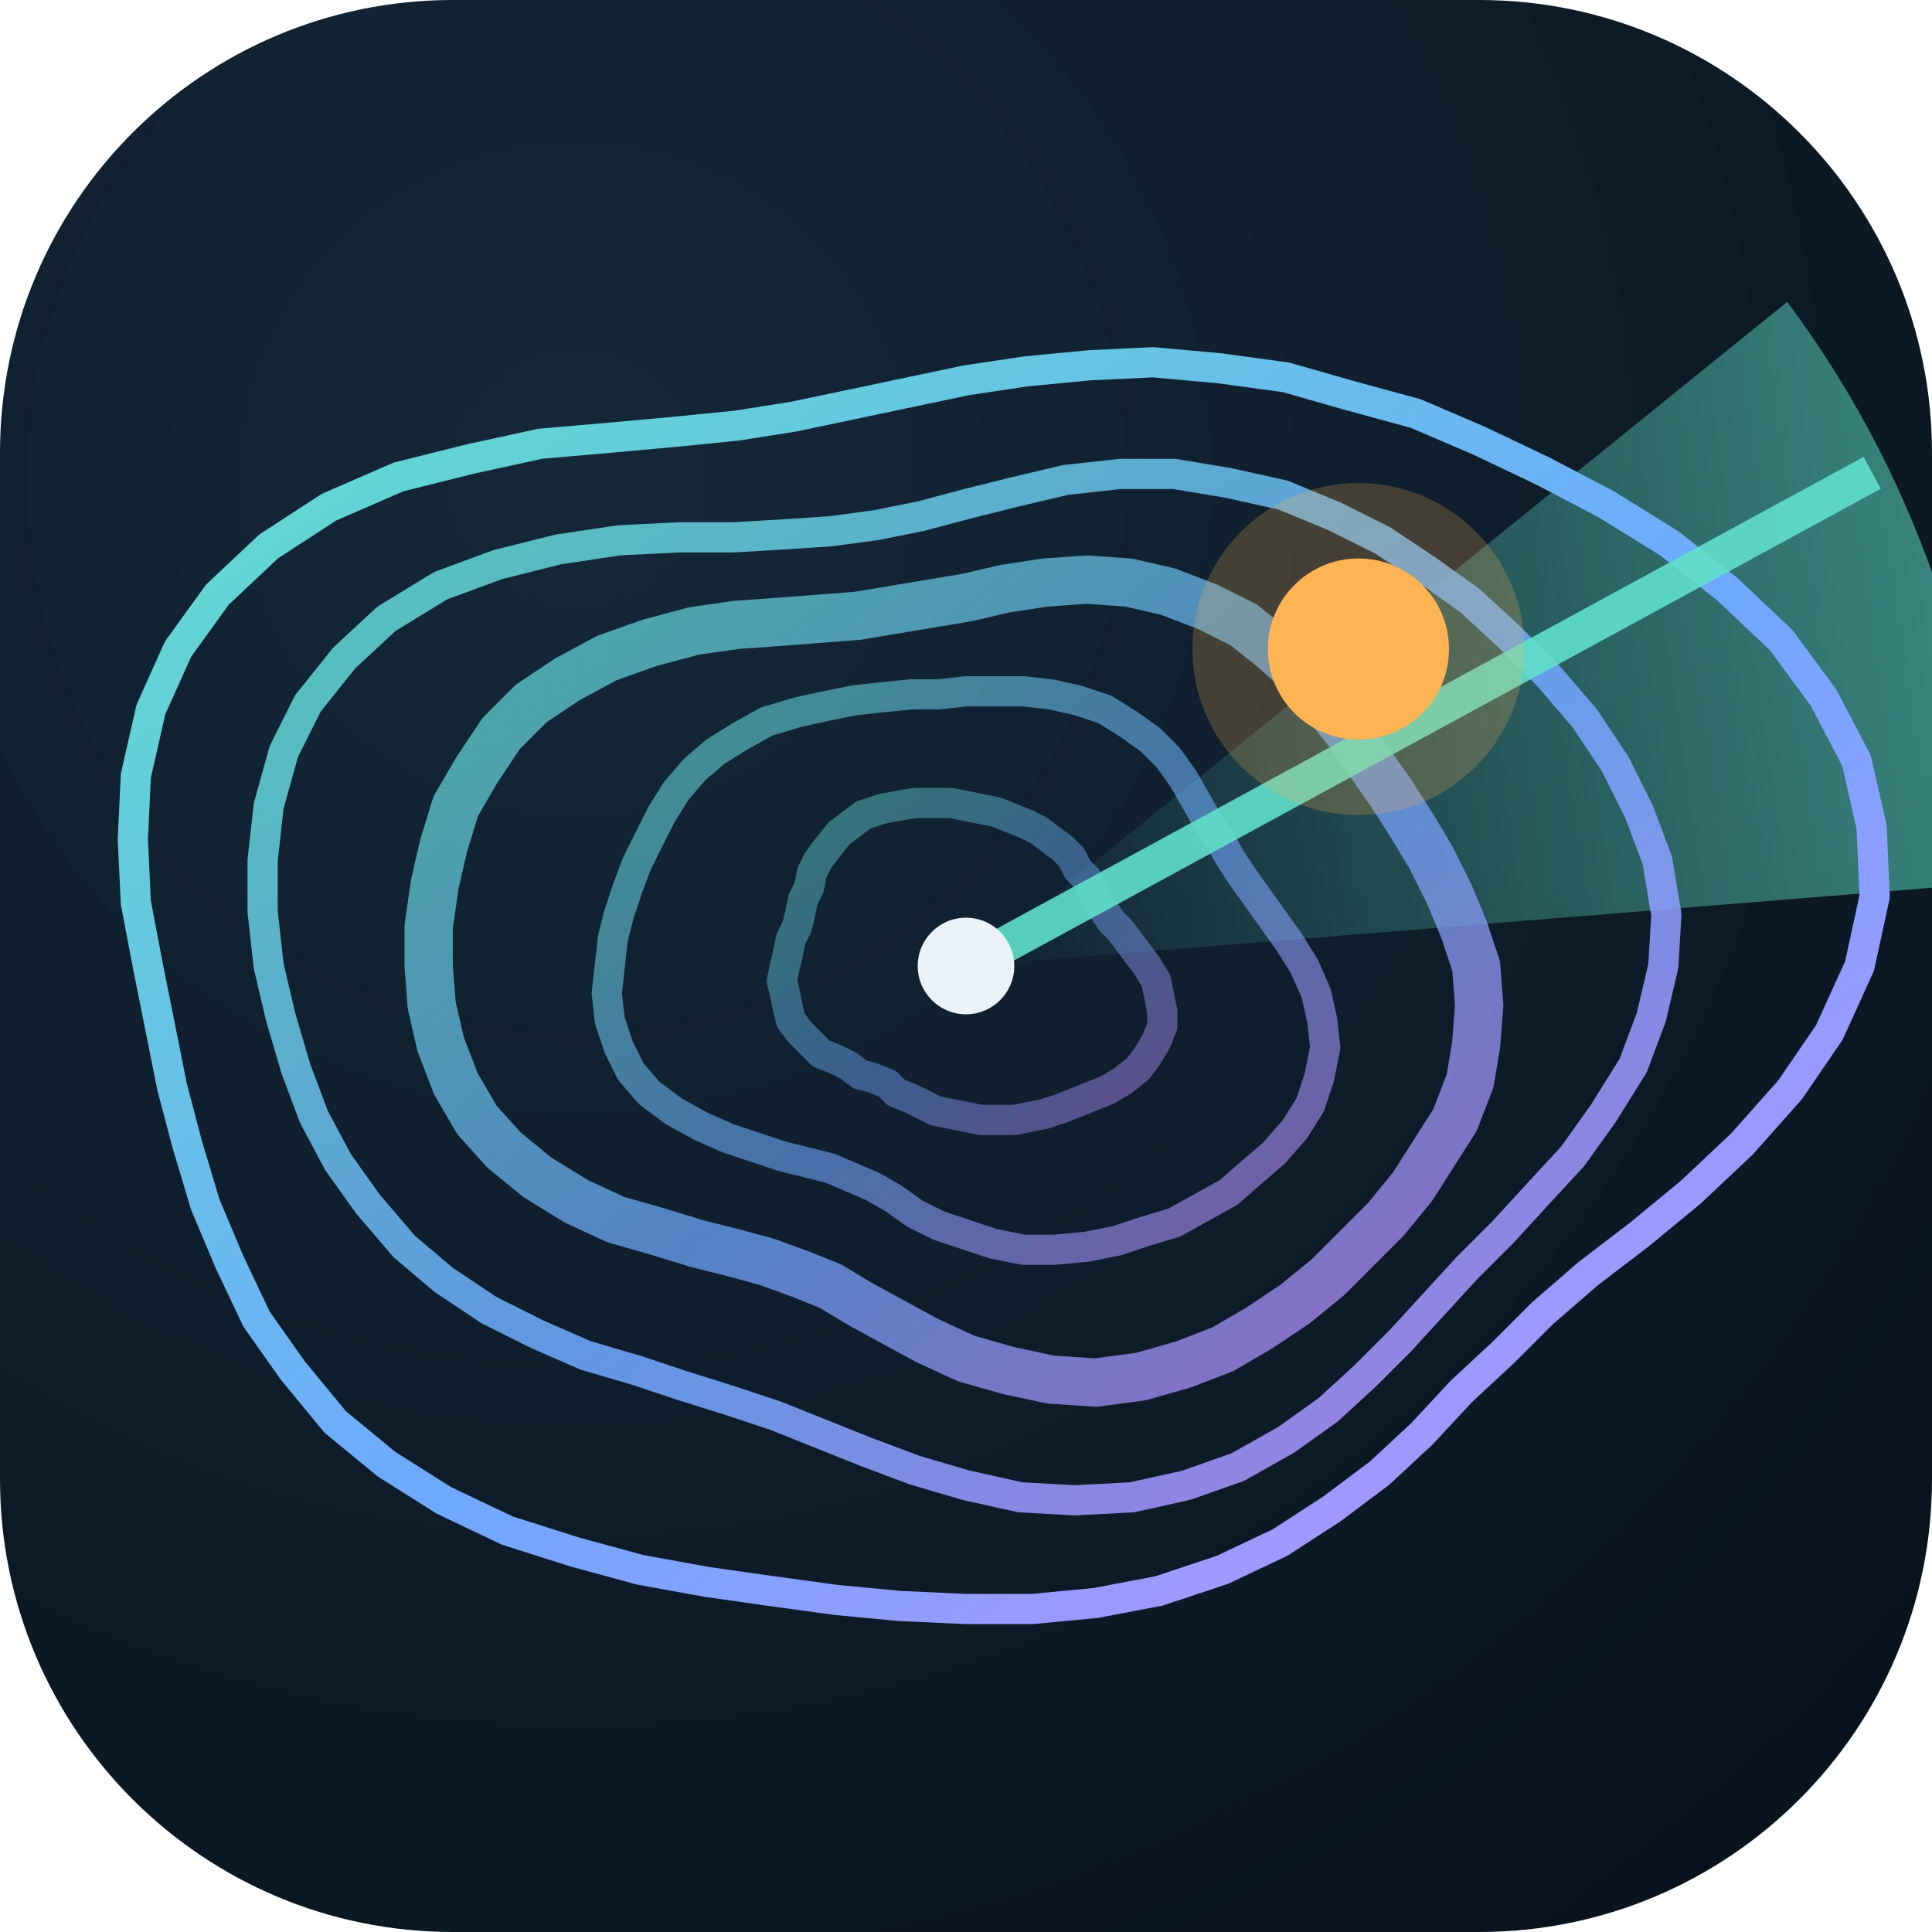
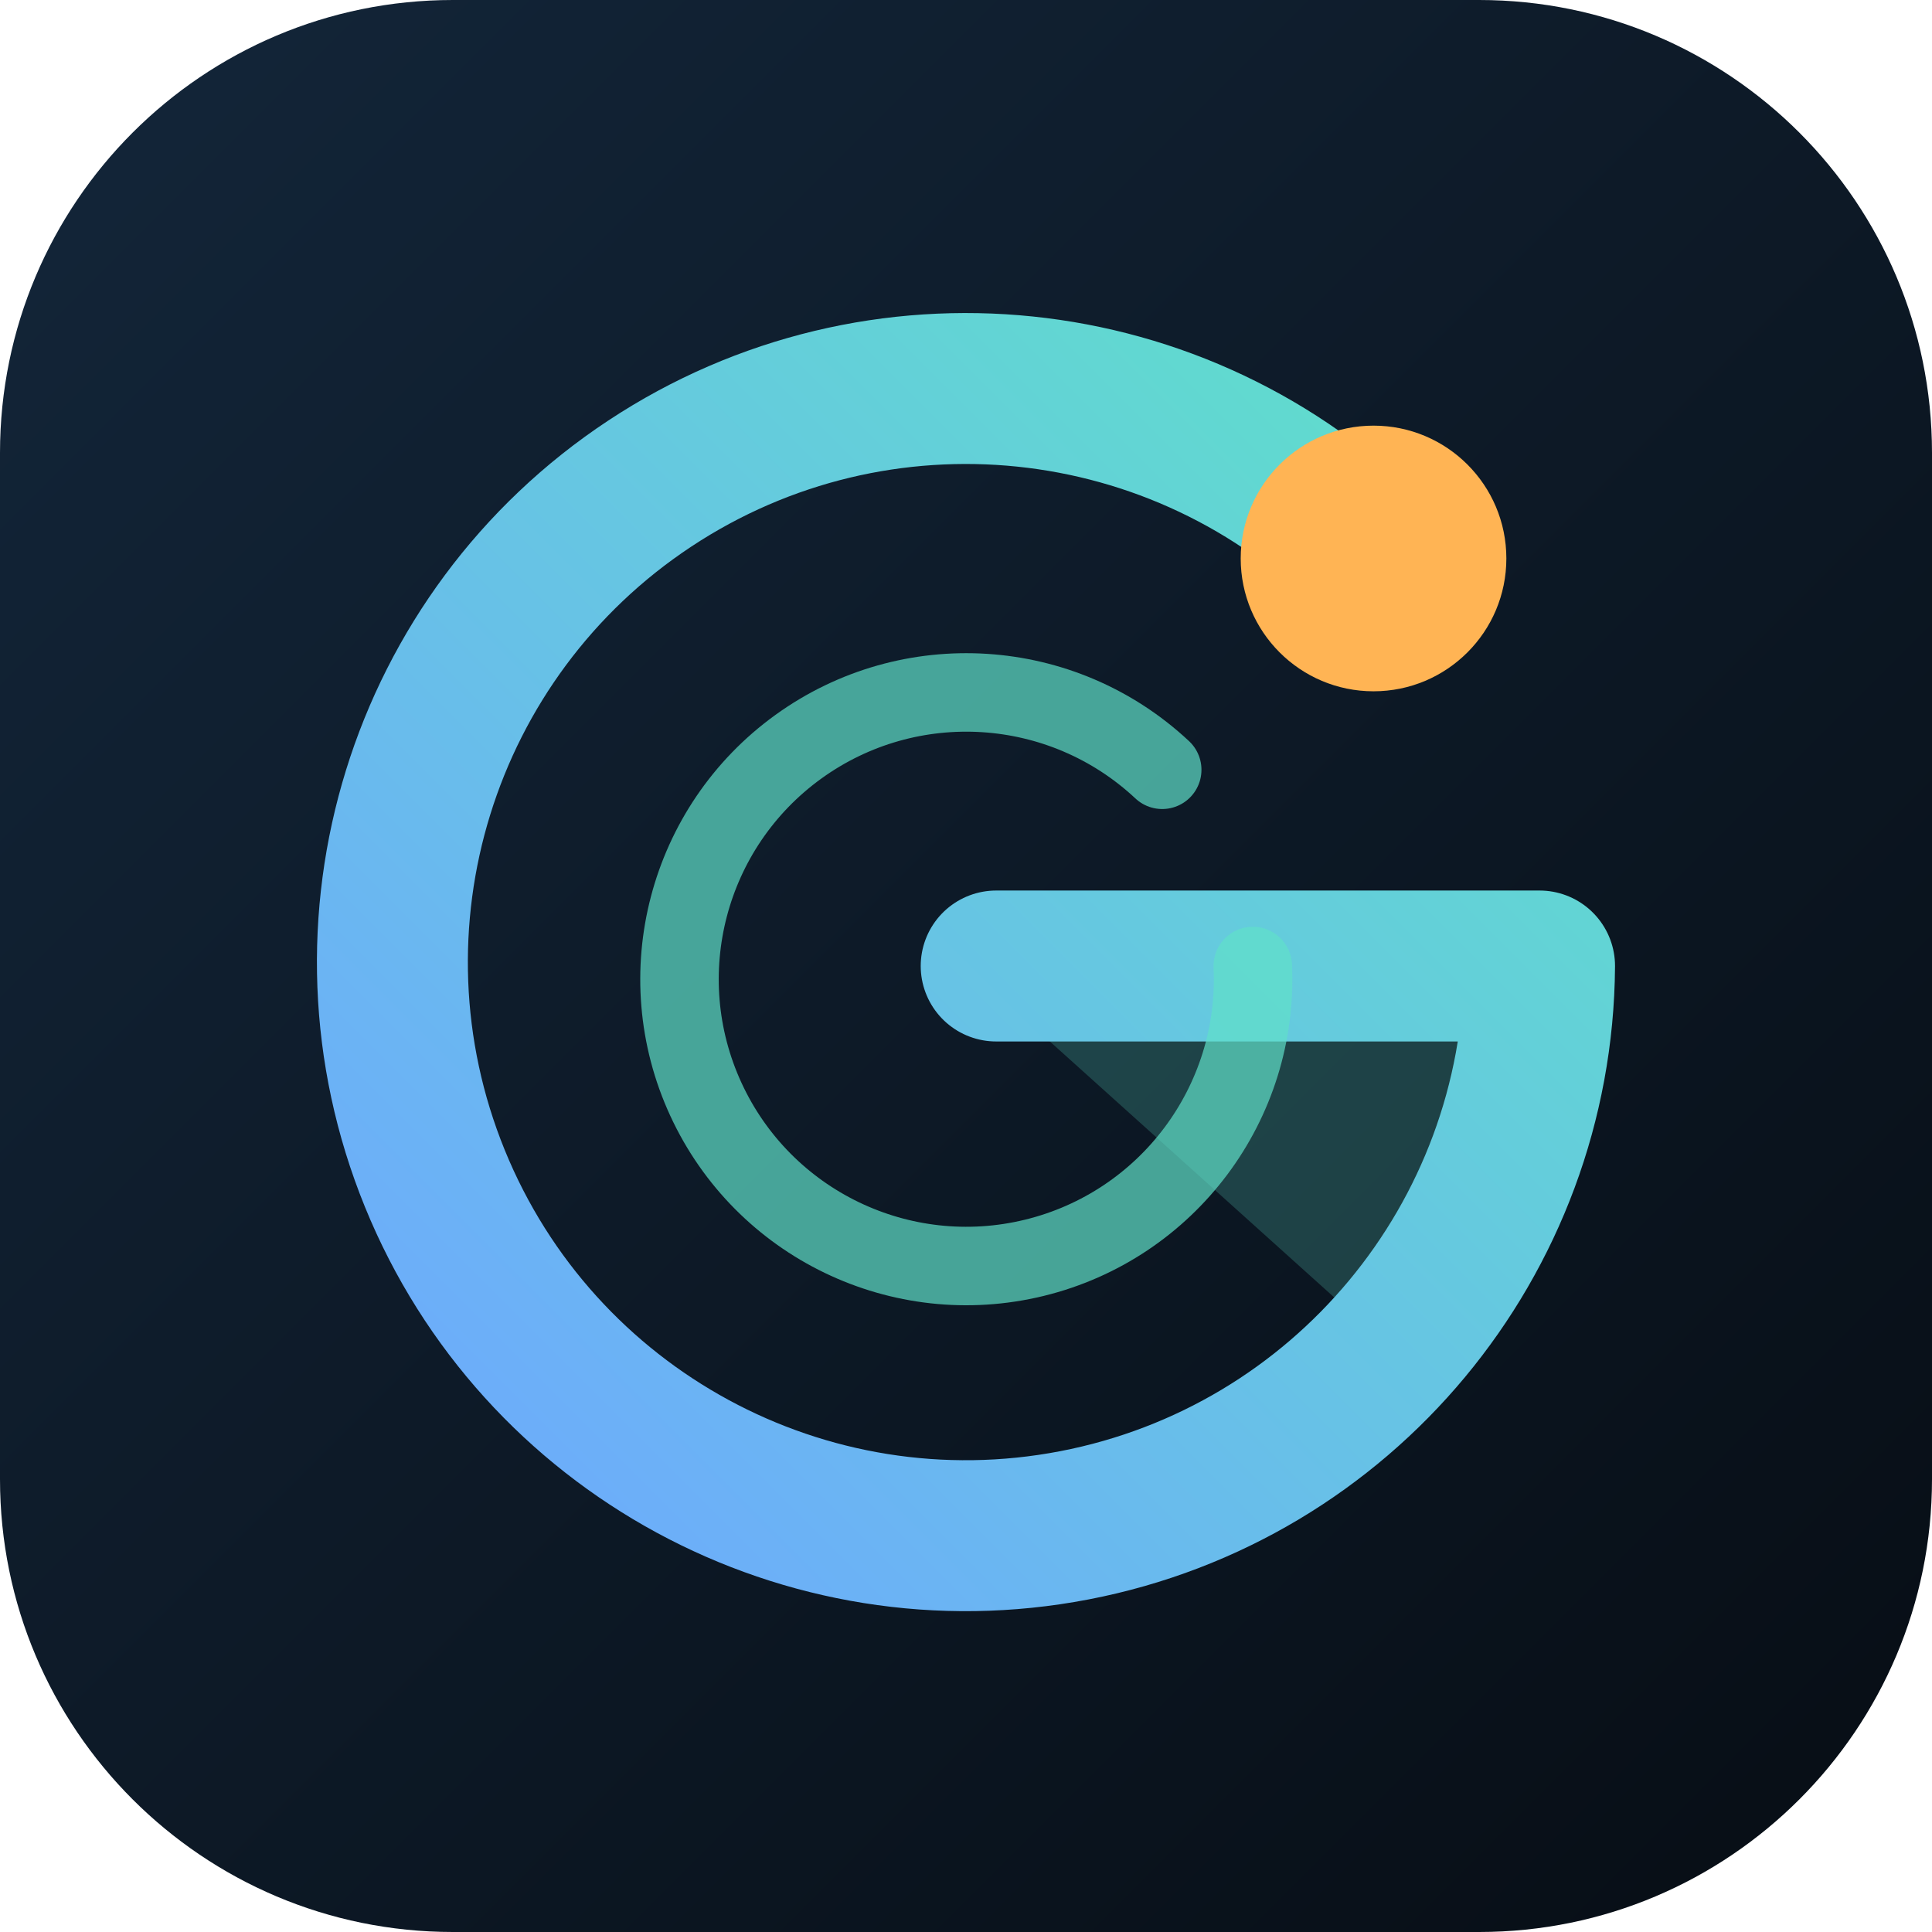
- <svg xmlns="http://www.w3.org/2000/svg" viewBox="0 0 64 64" role="img" aria-label="Geo Radar">
+ <svg xmlns="http://www.w3.org/2000/svg" role="img" aria-label="Geo Radar" viewBox="0 0 64 64">
  <defs>
-     <linearGradient id="g" x1="0" y1="0" x2="1" y2="1">
-       <stop offset="0" stop-color="#5fe0c9" />
-       <stop offset=".55" stop-color="#6ea8ff" />
-       <stop offset="1" stop-color="#c58bff" />
+     <linearGradient id="b" x1="0" y1="0" x2="1" y2="1">
+       <stop offset="0" stop-color="#13263a" />
+       <stop offset="1" stop-color="#070d14" />
    </linearGradient>
-     <linearGradient id="sw" x1="0" y1="0" x2="1" y2="0">
-       <stop offset="0" stop-color="#5fe0c9" stop-opacity=".0" />
-       <stop offset="1" stop-color="#5fe0c9" stop-opacity=".55" />
+     <linearGradient id="g" x1="0" y1="1" x2="1" y2="0">
+       <stop offset="0" stop-color="#6ea8ff" />
+       <stop offset="1" stop-color="#5fe0c9" />
    </linearGradient>
-     <radialGradient id="bg" cx=".3" cy=".25" r="1">
-       <stop offset="0" stop-color="#14283a" />
-       <stop offset="1" stop-color="#08111a" />
-     </radialGradient>
-     <clipPath id="c">
-       <rect width="64" height="64" rx="15" />
-     </clipPath>
  </defs>
-   <rect width="64" height="64" rx="15" fill="url(#bg)" />
-   <g clip-path="url(#c)">
-     <path d="M32 32 L62 14 A34 34 0 0 1 66 34 Z" fill="url(#sw)" transform="rotate(-8 32 32)" />
-     <g fill="none" stroke="url(#g)" stroke-linejoin="round">
-       <path d="M38.0 32.0L38.3 32.5L38.4 33.0L38.5 33.5L38.5 34.0L38.3 34.5L38.0 35.0L37.7 35.4L37.2 35.8L36.7 36.1L36.2 36.3L35.7 36.5L35.2 36.7L34.6 36.9L34.1 37.0L33.6 37.1L33.0 37.1L32.5 37.1L32.0 37.0L31.5 36.9L31.0 36.8L30.6 36.6L30.2 36.4L29.7 36.2L29.4 35.9L28.9 35.7L28.5 35.6L28.1 35.3L27.7 35.1L27.2 34.9L26.9 34.6L26.5 34.2L26.2 33.8L26.1 33.4L26.0 32.9L25.9 32.5L26.0 32.0L26.1 31.6L26.2 31.1L26.4 30.7L26.5 30.3L26.6 29.8L26.8 29.4L26.9 28.9L27.1 28.5L27.4 28.1L27.8 27.6L28.2 27.3L28.6 27.0L29.2 26.8L29.7 26.7L30.3 26.6L30.9 26.6L31.5 26.6L32.0 26.7L32.5 26.8L33.0 26.9L33.5 27.1L34.0 27.3L34.4 27.5L34.8 27.8L35.2 28.1L35.5 28.4L35.7 28.8L36.0 29.1L36.2 29.5L36.3 29.8L36.6 30.2L36.8 30.5L37.1 30.8L37.4 31.2L37.7 31.6L38.0 32.0Z" stroke-width="1" opacity="0.45" />
-       <path d="M43.2 32.0L43.6 32.9L43.8 33.8L43.9 34.7L43.7 35.7L43.4 36.6L42.9 37.4L42.2 38.2L41.5 38.8L40.7 39.5L39.8 40.0L38.9 40.5L37.9 40.8L37.0 41.1L36.0 41.3L34.9 41.4L33.9 41.4L32.9 41.2L32.0 40.9L31.1 40.6L30.3 40.2L29.6 39.7L28.9 39.3L28.2 39.0L27.5 38.7L26.7 38.5L25.9 38.3L25.0 38.0L24.1 37.7L23.2 37.3L22.3 36.8L21.5 36.2L20.9 35.5L20.5 34.7L20.2 33.8L20.1 32.9L20.2 32.0L20.3 31.1L20.5 30.3L20.8 29.4L21.1 28.6L21.5 27.8L21.9 27.0L22.4 26.2L23.0 25.5L23.7 24.9L24.5 24.4L25.4 23.9L26.4 23.6L27.3 23.4L28.3 23.2L29.2 23.1L30.2 23.0L31.1 23.0L32.0 22.9L32.9 22.9L33.9 22.9L34.8 23.0L35.7 23.2L36.6 23.5L37.4 24.0L38.1 24.5L38.7 25.1L39.2 25.8L39.6 26.5L40.0 27.2L40.4 27.8L40.8 28.5L41.2 29.1L41.7 29.8L42.2 30.5L42.7 31.2L43.2 32.0Z" stroke-width="1" opacity="0.59" />
-       <path d="M48.9 32.0L49.0 33.3L48.9 34.6L48.7 35.8L48.2 37.1L47.5 38.2L46.8 39.3L45.9 40.4L45.0 41.3L44.0 42.3L42.9 43.2L41.7 44.0L40.5 44.7L39.2 45.2L37.8 45.6L36.3 45.8L34.8 45.7L33.4 45.4L32.0 45.0L30.7 44.4L29.6 43.8L28.5 43.2L27.5 42.6L26.5 42.2L25.4 41.8L24.3 41.5L23.1 41.2L21.8 40.8L20.4 40.4L19.1 39.8L17.8 39.0L16.7 38.1L15.8 37.1L15.1 35.9L14.6 34.6L14.3 33.3L14.2 32.0L14.2 30.7L14.4 29.3L14.7 28.0L15.1 26.7L15.8 25.5L16.6 24.3L17.6 23.3L18.8 22.5L20.1 21.8L21.5 21.3L23.0 20.9L24.4 20.7L25.8 20.6L27.1 20.5L28.4 20.4L29.6 20.2L30.8 20.0L32.0 19.8L33.3 19.5L34.6 19.3L36.0 19.2L37.4 19.3L38.7 19.6L40.0 20.1L41.2 20.7L42.2 21.5L43.2 22.4L44.0 23.4L44.7 24.3L45.4 25.3L46.1 26.3L46.8 27.4L47.4 28.4L48.0 29.6L48.5 30.8L48.9 32.0Z" stroke-width="1.6" opacity="0.73" />
-       <path d="M55.1 32.0L54.7 33.7L54.1 35.3L53.1 36.9L52.1 38.3L50.9 39.6L49.8 40.8L48.6 42.0L47.5 43.2L46.4 44.4L45.2 45.6L44.0 46.7L42.6 47.7L41.0 48.6L39.3 49.2L37.5 49.6L35.6 49.7L33.8 49.6L32.0 49.2L30.3 48.7L28.7 48.1L27.2 47.5L25.7 46.9L24.2 46.4L22.6 45.9L21.1 45.4L19.4 44.9L17.8 44.2L16.2 43.4L14.7 42.4L13.4 41.3L12.2 39.9L11.2 38.5L10.4 37.0L9.8 35.4L9.3 33.7L8.9 32.0L8.7 30.2L8.7 28.5L8.9 26.7L9.4 24.9L10.2 23.3L11.4 21.8L12.8 20.5L14.6 19.4L16.5 18.7L18.5 18.2L20.5 17.9L22.5 17.8L24.3 17.8L26.0 17.7L27.5 17.6L29.0 17.4L30.5 17.1L32.0 16.7L33.6 16.3L35.3 15.9L37.1 15.7L38.9 15.7L40.7 16.0L42.5 16.4L44.2 17.1L45.8 17.9L47.3 18.9L48.7 19.9L50.0 21.1L51.3 22.4L52.5 23.8L53.5 25.3L54.3 26.9L54.9 28.5L55.2 30.3L55.1 32.0Z" stroke-width="1" opacity="0.87" />
-       <path d="M61.6 32.0L60.6 34.2L59.3 36.1L57.7 37.9L56.0 39.5L54.3 40.9L52.6 42.2L51.1 43.5L49.8 44.8L48.4 46.1L47.1 47.5L45.7 48.8L44.1 50.0L42.4 51.1L40.5 52.0L38.4 52.7L36.3 53.1L34.2 53.3L32.0 53.3L29.8 53.2L27.7 53.0L25.5 52.7L23.4 52.4L21.2 52.0L19.0 51.4L16.8 50.7L14.7 49.7L12.8 48.5L11.1 47.1L9.7 45.4L8.5 43.7L7.6 41.8L6.8 39.9L6.2 37.9L5.7 36.0L5.3 34.0L4.9 32.0L4.5 29.9L4.4 27.8L4.5 25.7L5.0 23.5L5.9 21.5L7.2 19.7L8.9 18.1L10.9 16.8L13.2 15.8L15.6 15.2L17.9 14.7L20.2 14.5L22.4 14.3L24.4 14.1L26.3 13.8L28.2 13.4L30.1 13.0L32.0 12.6L34.0 12.3L36.1 12.1L38.2 12.0L40.4 12.2L42.6 12.5L44.7 13.1L46.9 13.7L49.0 14.6L51.1 15.6L53.2 16.7L55.3 18.0L57.2 19.5L59.0 21.2L60.4 23.1L61.5 25.2L62.0 27.4L62.1 29.7L61.6 32.0Z" stroke-width="1" opacity="1.01" />
-     </g>
-     <path d="M32 32 L64 20" stroke="#5fe0c9" stroke-width="1.2" opacity=".9" transform="rotate(-8 32 32)" />
-   </g>
-   <circle cx="45" cy="21.5" r="5.5" fill="#ffb454" opacity=".22" />
-   <circle cx="45" cy="21.5" r="3" fill="#ffb454" />
-   <circle cx="32" cy="32" r="1.6" fill="#eaf2f7" />
+   <rect width="64" height="64" rx="15" fill="url(#b)" />
+   <path d="M32 32 L49.5 32 A17.5 17.5 0 0 1 45 43.7 Z" fill="#5fe0c9" opacity=".22" />
+   <path d="M45.5 18.5 A19 19 0 1 0 51 32 H33" fill="none" stroke="url(#g)" stroke-width="5" stroke-linecap="round" stroke-linejoin="round" />
+   <path d="M38.5 25.5 A9.5 9.5 0 1 0 41.5 32" fill="none" stroke="#5fe0c9" stroke-width="2.6" stroke-linecap="round" opacity=".7" />
+   <circle cx="45.5" cy="18.5" r="4.4" fill="#ffb454" />
</svg>
